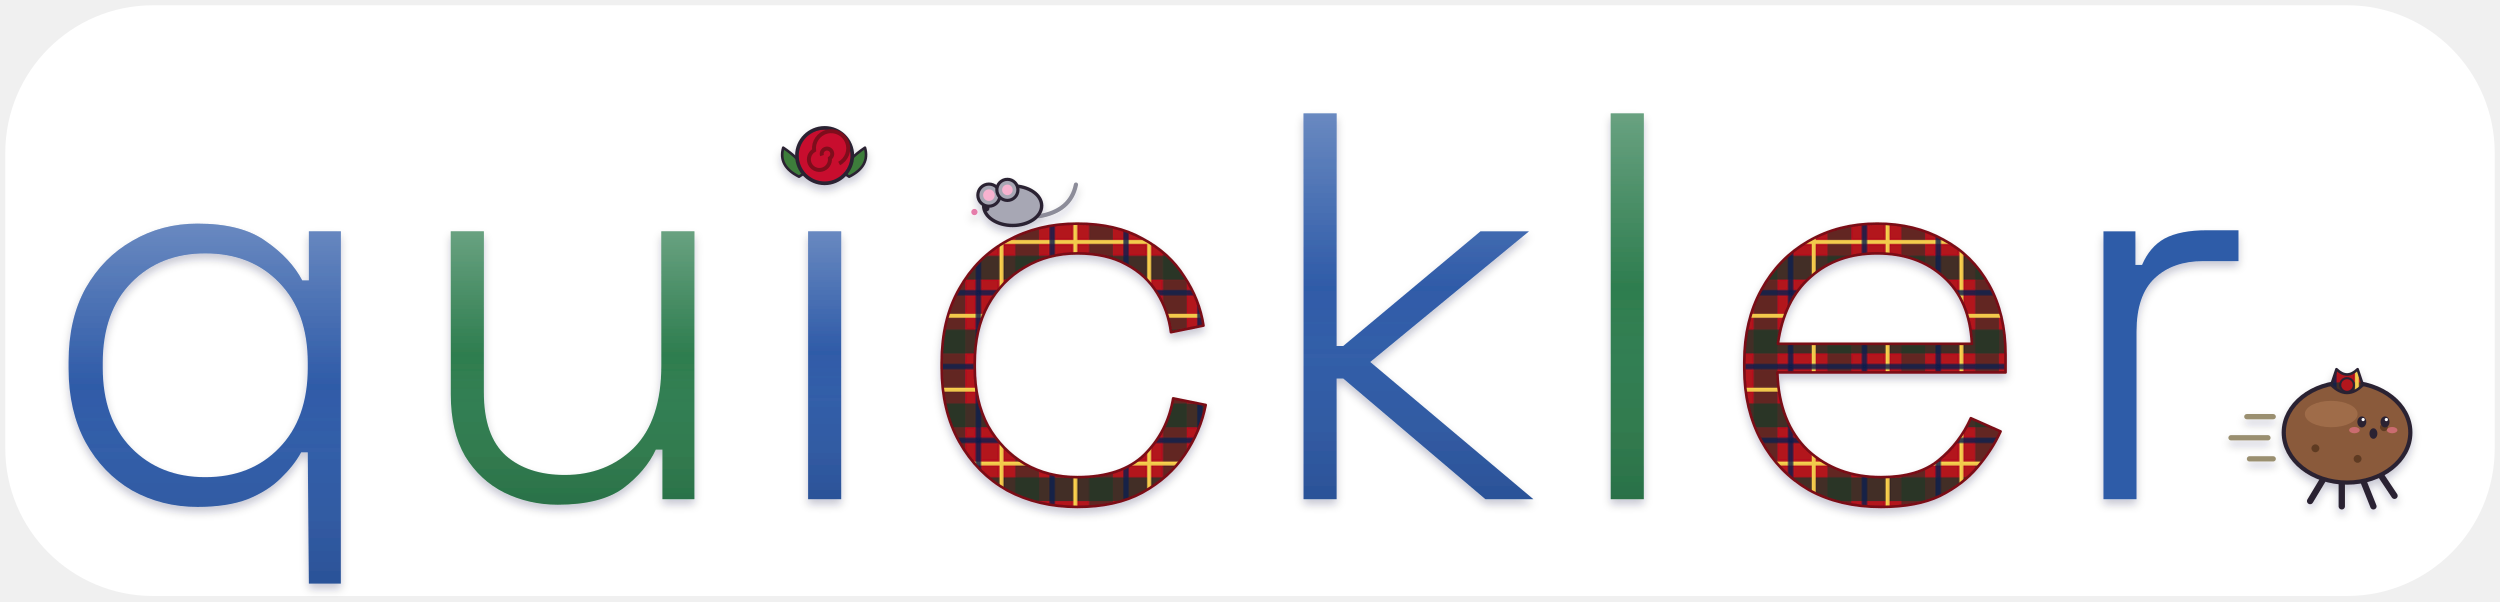
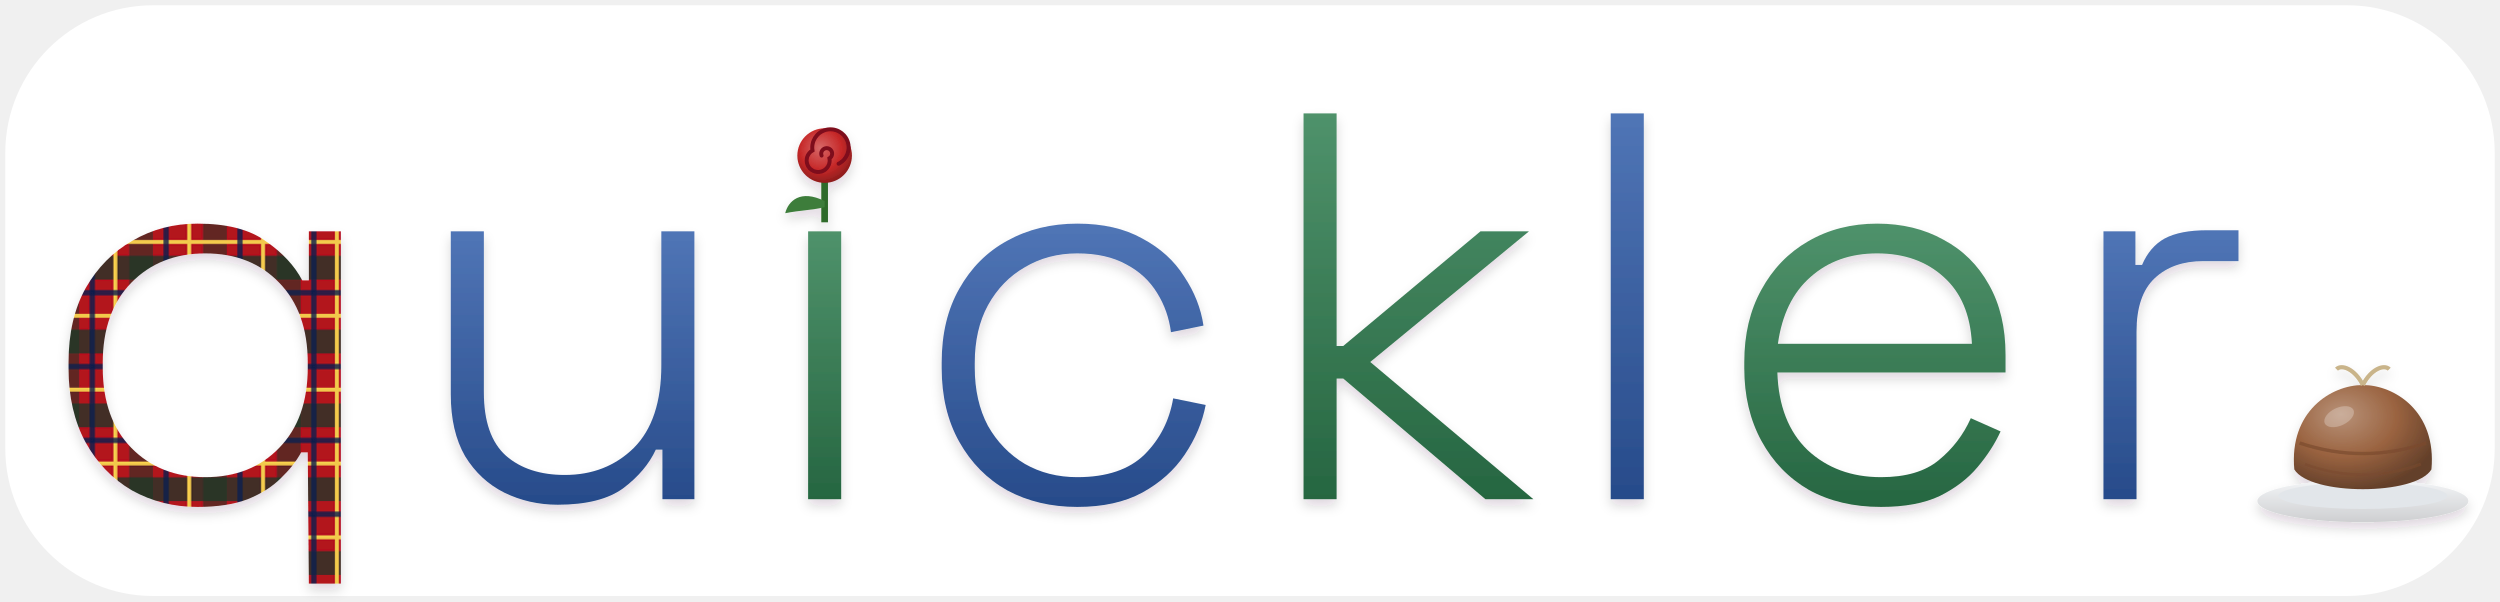
- <svg xmlns="http://www.w3.org/2000/svg" width="1896" height="456" viewBox="-12 -32 948 228" role="img" aria-label="Quickler Burns Night logo">
+ <svg xmlns="http://www.w3.org/2000/svg" width="1896" height="456" viewBox="-12 -32 948 228" role="img" aria-label="Quickler logo">
  <defs>
-     <filter id="ds" x="-5%" y="-10%" width="110%" height="130%">
-       <feDropShadow dx="0" dy="2" stdDeviation="1.6" flood-color="#1b1030" flood-opacity=".22" />
+     <filter id="lift" x="-6%" y="-12%" width="112%" height="134%">
+       <feDropShadow dx="0" dy="2.5" stdDeviation="2.2" flood-color="#241830" flood-opacity=".16" />
    </filter>
-     <linearGradient id="shine" x1="0" y1="0" x2="0" y2="1">
-       <stop stop-color="#fff" stop-opacity=".28" />
-       <stop offset=".45" stop-color="#fff" stop-opacity="0" />
-       <stop offset="1" stop-color="#000" stop-opacity=".10" />
-     </linearGradient>
    <pattern id="tr" width="28" height="28" patternUnits="userSpaceOnUse">
      <rect width="28" height="28" fill="#B3121F" />
      <rect y="9" width="28" height="9" fill="#123B2A" opacity=".7" />
      <rect x="9" width="9" height="28" fill="#123B2A" opacity=".5" />
      <rect y="3" width="28" height="1.5" fill="#F2C94C" />
      <rect x="3" width="1.5" height="28" fill="#F2C94C" />
      <rect y="22" width="28" height="2" fill="#0B1F4D" opacity=".8" />
      <rect x="22" width="2" height="28" fill="#0B1F4D" opacity=".8" />
    </pattern>
    <pattern id="tg" width="28" height="28" patternUnits="userSpaceOnUse">
      <rect width="28" height="28" fill="#1F4D2E" />
      <rect y="9" width="28" height="9" fill="#0B1F4D" opacity=".7" />
      <rect x="9" width="9" height="28" fill="#0B1F4D" opacity=".5" />
      <rect y="3" width="28" height="1.5" fill="#C9A227" />
      <rect x="3" width="1.5" height="28" fill="#C9A227" />
      <rect y="22" width="28" height="2" fill="#111" opacity=".8" />
      <rect x="22" width="2" height="28" fill="#111" opacity=".8" />
    </pattern>
    <pattern id="tb" width="28" height="28" patternUnits="userSpaceOnUse">
      <rect width="28" height="28" fill="#1D4E9E" />
      <rect y="9" width="28" height="9" fill="#0B1F4D" opacity=".7" />
      <rect x="9" width="9" height="28" fill="#0B1F4D" opacity=".5" />
      <rect y="3" width="28" height="1.5" fill="#FFFFFF" />
      <rect x="3" width="1.5" height="28" fill="#FFFFFF" />
      <rect y="22" width="28" height="2" fill="#C8102E" opacity=".8" />
      <rect x="22" width="2" height="28" fill="#C8102E" opacity=".8" />
    </pattern>
    <pattern id="ty" width="28" height="28" patternUnits="userSpaceOnUse">
      <rect width="28" height="28" fill="#E0A800" />
      <rect y="9" width="28" height="9" fill="#7A1E1E" opacity=".7" />
      <rect x="9" width="9" height="28" fill="#7A1E1E" opacity=".5" />
      <rect y="3" width="28" height="1.5" fill="#111" />
      <rect x="3" width="1.5" height="28" fill="#111" />
      <rect y="22" width="28" height="2" fill="#FFFFFF" opacity=".8" />
      <rect x="22" width="2" height="28" fill="#FFFFFF" opacity=".8" />
    </pattern>
+     <linearGradient id="L2F5BA8" x1="0" y1="0" x2="0" y2="1">
+       <stop stop-color="#5075B6" />
+       <stop offset="1" stop-color="#274B8A" />
+     </linearGradient>
+     <linearGradient id="L2E7D4F" x1="0" y1="0" x2="0" y2="1">
+       <stop stop-color="#4F926B" />
+       <stop offset="1" stop-color="#266641" />
+     </linearGradient>
+     <linearGradient id="Lgr" x1="0" y1="0" x2="0" y2="1">
+       <stop stop-color="#4F926B" />
+       <stop offset="1" stop-color="#266641" />
+     </linearGradient>
+     <radialGradient id="rosef" cx="0.45" cy="0.4" r="0.7" fx="0.41" fy="0.36">
+       <stop stop-color="#D76868" />
+       <stop offset=".55" stop-color="#C62828" />
+       <stop offset="1" stop-color="#771818" />
+     </radialGradient>
+     <linearGradient id="plate" x1="0" y1="0" x2="0" y2="1">
+       <stop stop-color="#F3F5F7" />
+       <stop offset="1" stop-color="#CECFD1" />
+     </linearGradient>
+     <radialGradient id="hag" cx="0.38" cy="0.32" r="0.7" fx="0.34" fy="0.28">
+       <stop stop-color="#B89279" />
+       <stop offset=".55" stop-color="#9A6340" />
+       <stop offset="1" stop-color="#64402A" />
+     </radialGradient>
  </defs>
  <rect x="-10" y="-30" width="944" height="224" rx="56" fill="#FFFFFF" />
-   <g filter="url(#ds)">
-     <path d="M105.124 189.3L104.706 139.535H102.198C100.387 142.879 97.809 146.153 94.465 149.358C91.26 152.563 87.08 155.21 81.925 157.3C76.77 159.251 70.43 160.226 62.906 160.226C53.849 160.226 45.559 158.136 38.035 153.956C30.65 149.637 24.798 143.576 20.479 135.773C16.16 127.831 14 118.496 14 107.767V105.259C14 94.391 16.16 85.056 20.479 77.253C24.938 69.45 30.859 63.459 38.244 59.279C45.629 54.96 53.849 52.8 62.906 52.8C74.053 52.8 82.691 55.029 88.822 59.488C95.092 63.807 99.69 68.754 102.616 74.327H105.124V55.726H117.246V189.3H105.124ZM65.832 148.94C77.397 148.94 86.732 145.248 93.838 137.863C101.083 130.478 104.706 120.307 104.706 107.349V105.677C104.706 92.719 101.083 82.548 93.838 75.163C86.732 67.778 77.397 64.086 65.832 64.086C54.407 64.086 45.071 67.778 37.826 75.163C30.581 82.548 26.958 92.719 26.958 105.677V107.349C26.958 120.307 30.581 130.478 37.826 137.863C45.071 145.248 54.407 148.94 65.832 148.94Z" fill="#2F5BA8" />
-     <path d="M199.484 159.39C192.239 159.39 185.481 157.857 179.211 154.792C173.081 151.727 168.134 147.129 164.372 140.998C160.75 134.728 158.938 126.925 158.938 117.59V55.726H171.478V116.754C171.478 127.761 174.265 135.773 179.838 140.789C185.412 145.666 192.866 148.104 202.201 148.104C212.651 148.104 221.36 144.69 228.326 137.863C235.293 130.896 238.776 120.446 238.776 106.513V55.726H251.316V157.3H239.194V138.49H236.686C234.178 143.924 230.068 148.801 224.355 153.12C218.643 157.3 210.352 159.39 199.484 159.39Z" fill="#2E7D4F" />
-     <path d="M294.439 157.3V55.726H306.979V157.3H294.439Z" fill="#2F5BA8" />
-     <path d="M396.499 160.226C386.607 160.226 377.759 158.136 369.956 153.956C362.293 149.637 356.232 143.506 351.773 135.564C347.315 127.622 345.085 118.287 345.085 107.558V105.468C345.085 94.6 347.315 85.265 351.773 77.462C356.232 69.52 362.293 63.459 369.956 59.279C377.759 54.96 386.607 52.8 396.499 52.8C406.253 52.8 414.473 54.681 421.161 58.443C427.989 62.066 433.283 66.873 437.045 72.864C440.947 78.716 443.385 84.916 444.36 91.465L432.029 93.973C431.333 88.539 429.591 83.593 426.804 79.134C424.018 74.536 420.116 70.913 415.1 68.266C410.084 65.479 403.884 64.086 396.499 64.086C389.115 64.086 382.496 65.828 376.644 69.311C370.792 72.655 366.125 77.462 362.641 83.732C359.297 89.863 357.625 97.178 357.625 105.677V107.349C357.625 115.848 359.297 123.233 362.641 129.503C366.125 135.634 370.792 140.441 376.644 143.924C382.496 147.268 389.115 148.94 396.499 148.94C407.646 148.94 416.145 146.084 421.997 140.371C427.849 134.519 431.472 127.413 432.865 119.053L445.196 121.561C443.942 128.11 441.295 134.38 437.254 140.371C433.353 146.223 427.989 151.03 421.161 154.792C414.473 158.415 406.253 160.226 396.499 160.226Z" fill="url(#tr)" stroke="#7A0C16" stroke-width="1" stroke-linejoin="round" stroke-linecap="round" />
-     <path d="M482.302 157.3V11H494.842V99.198H497.35L549.391 55.726H567.783L507.591 105.259L569.455 157.3H551.272L497.35 111.529H494.842V157.3H482.302Z" fill="#2F5BA8" />
-     <path d="M598.787 157.3V11H611.327V157.3Z" fill="#2E7D4F" />
-     <path d="M701.266 160.226C690.816 160.226 681.689 158.066 673.886 153.747C666.223 149.288 660.232 143.088 655.912 135.146C651.593 127.204 649.433 118.078 649.433 107.767V105.259C649.433 94.809 651.593 85.683 655.912 77.88C660.232 69.938 666.153 63.807 673.677 59.488C681.341 55.029 690.049 52.8 699.802 52.8C709.277 52.8 717.637 54.82 724.883 58.861C732.267 62.762 738.049 68.475 742.229 75.999C746.409 83.384 748.5 92.231 748.5 102.542V109.23H661.974C662.392 121.909 666.223 131.732 673.469 138.699C680.853 145.526 690.119 148.94 701.266 148.94C710.74 148.94 718.055 146.78 723.211 142.461C728.505 138.142 732.546 132.847 735.333 126.577L746.619 131.593C744.529 136.191 741.603 140.719 737.841 145.178C734.218 149.497 729.48 153.12 723.628 156.046C717.776 158.833 710.322 160.226 701.266 160.226ZM662.182 98.362H735.75C735.193 87.355 731.64 78.925 725.091 73.073C718.543 67.082 710.113 64.086 699.802 64.086C689.631 64.086 681.201 67.082 674.513 73.073C667.825 78.925 663.715 87.355 662.182 98.362Z" fill="url(#tr)" stroke="#7A0C16" stroke-width="1" stroke-linejoin="round" stroke-linecap="round" />
-     <path d="M785.63 157.3V55.726H797.752V68.475H800.26C802.21 63.877 805.067 60.533 808.829 58.443C812.73 56.353 818.094 55.308 824.922 55.308H836.835V67.012H823.459C815.795 67.012 809.665 69.172 805.067 73.491C800.469 77.81 798.17 84.568 798.17 93.764V157.3H785.63Z" fill="#2F5BA8" />
-     <path d="M105.124 189.3L104.706 139.535H102.198C100.387 142.879 97.809 146.153 94.465 149.358C91.26 152.563 87.08 155.21 81.925 157.3C76.77 159.251 70.43 160.226 62.906 160.226C53.849 160.226 45.559 158.136 38.035 153.956C30.65 149.637 24.798 143.576 20.479 135.773C16.16 127.831 14 118.496 14 107.767V105.259C14 94.391 16.16 85.056 20.479 77.253C24.938 69.45 30.859 63.459 38.244 59.279C45.629 54.96 53.849 52.8 62.906 52.8C74.053 52.8 82.691 55.029 88.822 59.488C95.092 63.807 99.69 68.754 102.616 74.327H105.124V55.726H117.246V189.3H105.124ZM65.832 148.94C77.397 148.94 86.732 145.248 93.838 137.863C101.083 130.478 104.706 120.307 104.706 107.349V105.677C104.706 92.719 101.083 82.548 93.838 75.163C86.732 67.778 77.397 64.086 65.832 64.086C54.407 64.086 45.071 67.778 37.826 75.163C30.581 82.548 26.958 92.719 26.958 105.677V107.349C26.958 120.307 30.581 130.478 37.826 137.863C45.071 145.248 54.407 148.94 65.832 148.94Z" fill="url(#shine)" />
-     <path d="M199.484 159.39C192.239 159.39 185.481 157.857 179.211 154.792C173.081 151.727 168.134 147.129 164.372 140.998C160.75 134.728 158.938 126.925 158.938 117.59V55.726H171.478V116.754C171.478 127.761 174.265 135.773 179.838 140.789C185.412 145.666 192.866 148.104 202.201 148.104C212.651 148.104 221.36 144.69 228.326 137.863C235.293 130.896 238.776 120.446 238.776 106.513V55.726H251.316V157.3H239.194V138.49H236.686C234.178 143.924 230.068 148.801 224.355 153.12C218.643 157.3 210.352 159.39 199.484 159.39Z" fill="url(#shine)" />
-     <path d="M294.439 157.3V55.726H306.979V157.3H294.439Z" fill="url(#shine)" />
-     <path d="M482.302 157.3V11H494.842V99.198H497.35L549.391 55.726H567.783L507.591 105.259L569.455 157.3H551.272L497.35 111.529H494.842V157.3H482.302Z" fill="url(#shine)" />
-     <path d="M598.787 157.3V11H611.327V157.3Z" fill="url(#shine)" />
-     <path d="M291 35 Q283 31 285 24 Q291 28 294 33Z M310 35 Q318 31 316 24 Q310 28 307 33Z" fill="#3E7D3A" stroke="#2B2233" stroke-width="1" stroke-linejoin="round" stroke-linecap="round" />
-     <circle cx="300.7" cy="27" r="10.5" fill="#C8102E" stroke="#2B2233" stroke-width="1.4" stroke-linejoin="round" stroke-linecap="round" />
-     <path d="M300.7 27 m-1 0 a2 2 0 1 1 3 1 a4 4 0 1 1 -6 -3 a6.5 6.5 0 1 1 9.5 5" fill="none" stroke="#7E0A1C" stroke-width="1.5" />
-     <g transform="translate(372 52)">
-       <path d="M10 -2 Q22 -4 24 -14" stroke="#8C8C99" stroke-width="1.6" fill="none" stroke-linecap="round" />
-       <ellipse cx="0" cy="-6" rx="11" ry="7.5" fill="#A7A7B4" stroke="#2B2233" stroke-width="1.3" stroke-linejoin="round" stroke-linecap="round" />
-       <circle cx="-9" cy="-10" r="4.2" fill="#A7A7B4" stroke="#2B2233" stroke-width="1.2" stroke-linejoin="round" stroke-linecap="round" />
-       <circle cx="-9" cy="-10" r="2.2" fill="#F7B2CF" />
-       <circle cx="-2" cy="-12" r="4" fill="#A7A7B4" stroke="#2B2233" stroke-width="1.2" stroke-linejoin="round" stroke-linecap="round" />
-       <circle cx="-2" cy="-12" r="2" fill="#F7B2CF" />
-       <circle cx="-10" cy="-5" r="1.2" fill="#2B2233" />
-       <circle cx="-14.5" cy="-3.6" r="1.2" fill="#E57BAA" />
+   <g filter="url(#lift)">
+     <path d="M105.124 189.3L104.706 139.535H102.198C100.387 142.879 97.809 146.153 94.465 149.358C91.26 152.563 87.08 155.21 81.925 157.3C76.77 159.251 70.43 160.226 62.906 160.226C53.849 160.226 45.559 158.136 38.035 153.956C30.65 149.637 24.798 143.576 20.479 135.773C16.16 127.831 14 118.496 14 107.767V105.259C14 94.391 16.16 85.056 20.479 77.253C24.938 69.45 30.859 63.459 38.244 59.279C45.629 54.96 53.849 52.8 62.906 52.8C74.053 52.8 82.691 55.029 88.822 59.488C95.092 63.807 99.69 68.754 102.616 74.327H105.124V55.726H117.246V189.3H105.124ZM65.832 148.94C77.397 148.94 86.732 145.248 93.838 137.863C101.083 130.478 104.706 120.307 104.706 107.349V105.677C104.706 92.719 101.083 82.548 93.838 75.163C86.732 67.778 77.397 64.086 65.832 64.086C54.407 64.086 45.071 67.778 37.826 75.163C30.581 82.548 26.958 92.719 26.958 105.677V107.349C26.958 120.307 30.581 130.478 37.826 137.863C45.071 145.248 54.407 148.94 65.832 148.94Z" fill="url(#tr)" />
+     <path d="M199.484 159.39C192.239 159.39 185.481 157.857 179.211 154.792C173.081 151.727 168.134 147.129 164.372 140.998C160.75 134.728 158.938 126.925 158.938 117.59V55.726H171.478V116.754C171.478 127.761 174.265 135.773 179.838 140.789C185.412 145.666 192.866 148.104 202.201 148.104C212.651 148.104 221.36 144.69 228.326 137.863C235.293 130.896 238.776 120.446 238.776 106.513V55.726H251.316V157.3H239.194V138.49H236.686C234.178 143.924 230.068 148.801 224.355 153.12C218.643 157.3 210.352 159.39 199.484 159.39Z" fill="url(#L2F5BA8)" />
+     <path d="M396.499 160.226C386.607 160.226 377.759 158.136 369.956 153.956C362.293 149.637 356.232 143.506 351.773 135.564C347.315 127.622 345.085 118.287 345.085 107.558V105.468C345.085 94.6 347.315 85.265 351.773 77.462C356.232 69.52 362.293 63.459 369.956 59.279C377.759 54.96 386.607 52.8 396.499 52.8C406.253 52.8 414.473 54.681 421.161 58.443C427.989 62.066 433.283 66.873 437.045 72.864C440.947 78.716 443.385 84.916 444.36 91.465L432.029 93.973C431.333 88.539 429.591 83.593 426.804 79.134C424.018 74.536 420.116 70.913 415.1 68.266C410.084 65.479 403.884 64.086 396.499 64.086C389.115 64.086 382.496 65.828 376.644 69.311C370.792 72.655 366.125 77.462 362.641 83.732C359.297 89.863 357.625 97.178 357.625 105.677V107.349C357.625 115.848 359.297 123.233 362.641 129.503C366.125 135.634 370.792 140.441 376.644 143.924C382.496 147.268 389.115 148.94 396.499 148.94C407.646 148.94 416.145 146.084 421.997 140.371C427.849 134.519 431.472 127.413 432.865 119.053L445.196 121.561C443.942 128.11 441.295 134.38 437.254 140.371C433.353 146.223 427.989 151.03 421.161 154.792C414.473 158.415 406.253 160.226 396.499 160.226Z" fill="url(#L2F5BA8)" />
+     <path d="M482.302 157.3V11H494.842V99.198H497.35L549.391 55.726H567.783L507.591 105.259L569.455 157.3H551.272L497.35 111.529H494.842V157.3H482.302Z" fill="url(#L2E7D4F)" />
+     <path d="M598.787 157.3V11H611.327V157.3Z" fill="url(#L2F5BA8)" />
+     <path d="M701.266 160.226C690.816 160.226 681.689 158.066 673.886 153.747C666.223 149.288 660.232 143.088 655.912 135.146C651.593 127.204 649.433 118.078 649.433 107.767V105.259C649.433 94.809 651.593 85.683 655.912 77.88C660.232 69.938 666.153 63.807 673.677 59.488C681.341 55.029 690.049 52.8 699.802 52.8C709.277 52.8 717.637 54.82 724.883 58.861C732.267 62.762 738.049 68.475 742.229 75.999C746.409 83.384 748.5 92.231 748.5 102.542V109.23H661.974C662.392 121.909 666.223 131.732 673.469 138.699C680.853 145.526 690.119 148.94 701.266 148.94C710.74 148.94 718.055 146.78 723.211 142.461C728.505 138.142 732.546 132.847 735.333 126.577L746.619 131.593C744.529 136.191 741.603 140.719 737.841 145.178C734.218 149.497 729.48 153.12 723.628 156.046C717.776 158.833 710.322 160.226 701.266 160.226ZM662.182 98.362H735.75C735.193 87.355 731.64 78.925 725.091 73.073C718.543 67.082 710.113 64.086 699.802 64.086C689.631 64.086 681.201 67.082 674.513 73.073C667.825 78.925 663.715 87.355 662.182 98.362Z" fill="url(#L2E7D4F)" />
+     <path d="M785.63 157.3V55.726H797.752V68.475H800.26C802.21 63.877 805.067 60.533 808.829 58.443C812.73 56.353 818.094 55.308 824.922 55.308H836.835V67.012H823.459C815.795 67.012 809.665 69.172 805.067 73.491C800.469 77.81 798.17 84.568 798.17 93.764V157.3H785.63Z" fill="url(#L2F5BA8)" />
+     <path d="M294.439 157.3V55.726H306.979V157.3H294.439Z" fill="url(#Lgr)" />
+     <g transform="translate(300.7 27) scale(1.15)">
+       <path d="M0 8 V22" stroke="#2F6B2A" stroke-width="2.2" />
+       <path d="M0 15 C-8 11 -12 15 -13 19 C-8 18 -4 18 0 17Z" fill="#3E7D3A" />
+       <circle r="9" fill="url(#rosef)" />
+       <path d="M-1 0 a1.8 1.8 0 1 1 2.6 .9 a3.8 3.8 0 1 1 -5.6 -2.6 a6 6 0 1 1 8.6 4.4" fill="none" stroke="#7E0A1C" stroke-width="1.3" stroke-linecap="round" />
    </g>
-     <g transform="translate(878 132)">
-       <path d="M-28 -6 h-10 M-30 2 h-14 M-28 10 h-9" stroke="#9A8F70" stroke-width="2" stroke-linecap="round" />
-       <path d="M-8 16 L-14 26 M-2 18 L-2 28 M6 18 L10 28 M12 15 L18 24" stroke="#2B2233" stroke-width="2.4" stroke-linecap="round" />
-       <ellipse cx="0" cy="0" rx="24" ry="19" fill="#8A5A3A" stroke="#2B2233" stroke-width="1.6" stroke-linejoin="round" stroke-linecap="round" />
-       <ellipse cx="-6" cy="-7" rx="10" ry="5" fill="#A87450" opacity=".7" />
-       <circle cx="-12" cy="6" r="1.5" fill="#5E3B24" />
-       <circle cx="4" cy="10" r="1.5" fill="#5E3B24" />
-       <circle cx="14" cy="-2" r="1.5" fill="#5E3B24" />
-       <ellipse cx="5.6" cy="-4.0" rx="1.7" ry="2.1" fill="#2B2233" />
-       <ellipse cx="14.4" cy="-4.0" rx="1.7" ry="2.1" fill="#2B2233" />
-       <circle cx="6.1" cy="-4.9" r="0.61" fill="#fff" />
-       <circle cx="14.9" cy="-4.9" r="0.61" fill="#fff" />
-       <ellipse cx="10.0" cy="0.4" rx="1.5" ry="2.0" fill="#2B2233" />
-       <ellipse cx="2.8" cy="-0.9" rx="2.0" ry="1.2" fill="#FF7A9A" opacity=".55" />
-       <ellipse cx="17.1" cy="-0.9" rx="2.0" ry="1.2" fill="#FF7A9A" opacity=".55" />
-       <path d="M-6 -18 Q0 -12 6 -18 L4 -24 Q0 -20 -4 -24Z" fill="url(#tr)" stroke="#2B2233" stroke-width="1" stroke-linejoin="round" stroke-linecap="round" />
-       <circle cx="0" cy="-18" r="2.6" fill="#B3121F" stroke="#2B2233" stroke-width="0.8" stroke-linejoin="round" stroke-linecap="round" />
+     <g transform="translate(884 140)">
+       <ellipse cx="0" cy="18" rx="40" ry="8" fill="url(#plate)" />
+       <ellipse cx="0" cy="16" rx="32" ry="5" fill="#E2E6EA" />
+       <path d="M-26 6 C-28 -16 -12 -26 0 -26 C12 -26 28 -16 26 6 C20 16 -20 16 -26 6Z" fill="url(#hag)" />
+       <path d="M-24 -4 Q0 4 24 -4" stroke="#7A4A2E" stroke-width="1.3" fill="none" opacity=".7" />
+       <path d="M-22 4 Q0 12 22 4" stroke="#7A4A2E" stroke-width="1.1" fill="none" opacity=".5" />
+       <path d="M0 -26 C-3 -32 -8 -34 -10 -32 M0 -26 C3 -32 8 -34 10 -32" stroke="#C9B48A" stroke-width="1.6" fill="none" />
+       <ellipse cx="-9" cy="-14" rx="6" ry="3.4" fill="#fff" opacity=".25" transform="rotate(-25 -9 -14)" />
    </g>
  </g>
</svg>
